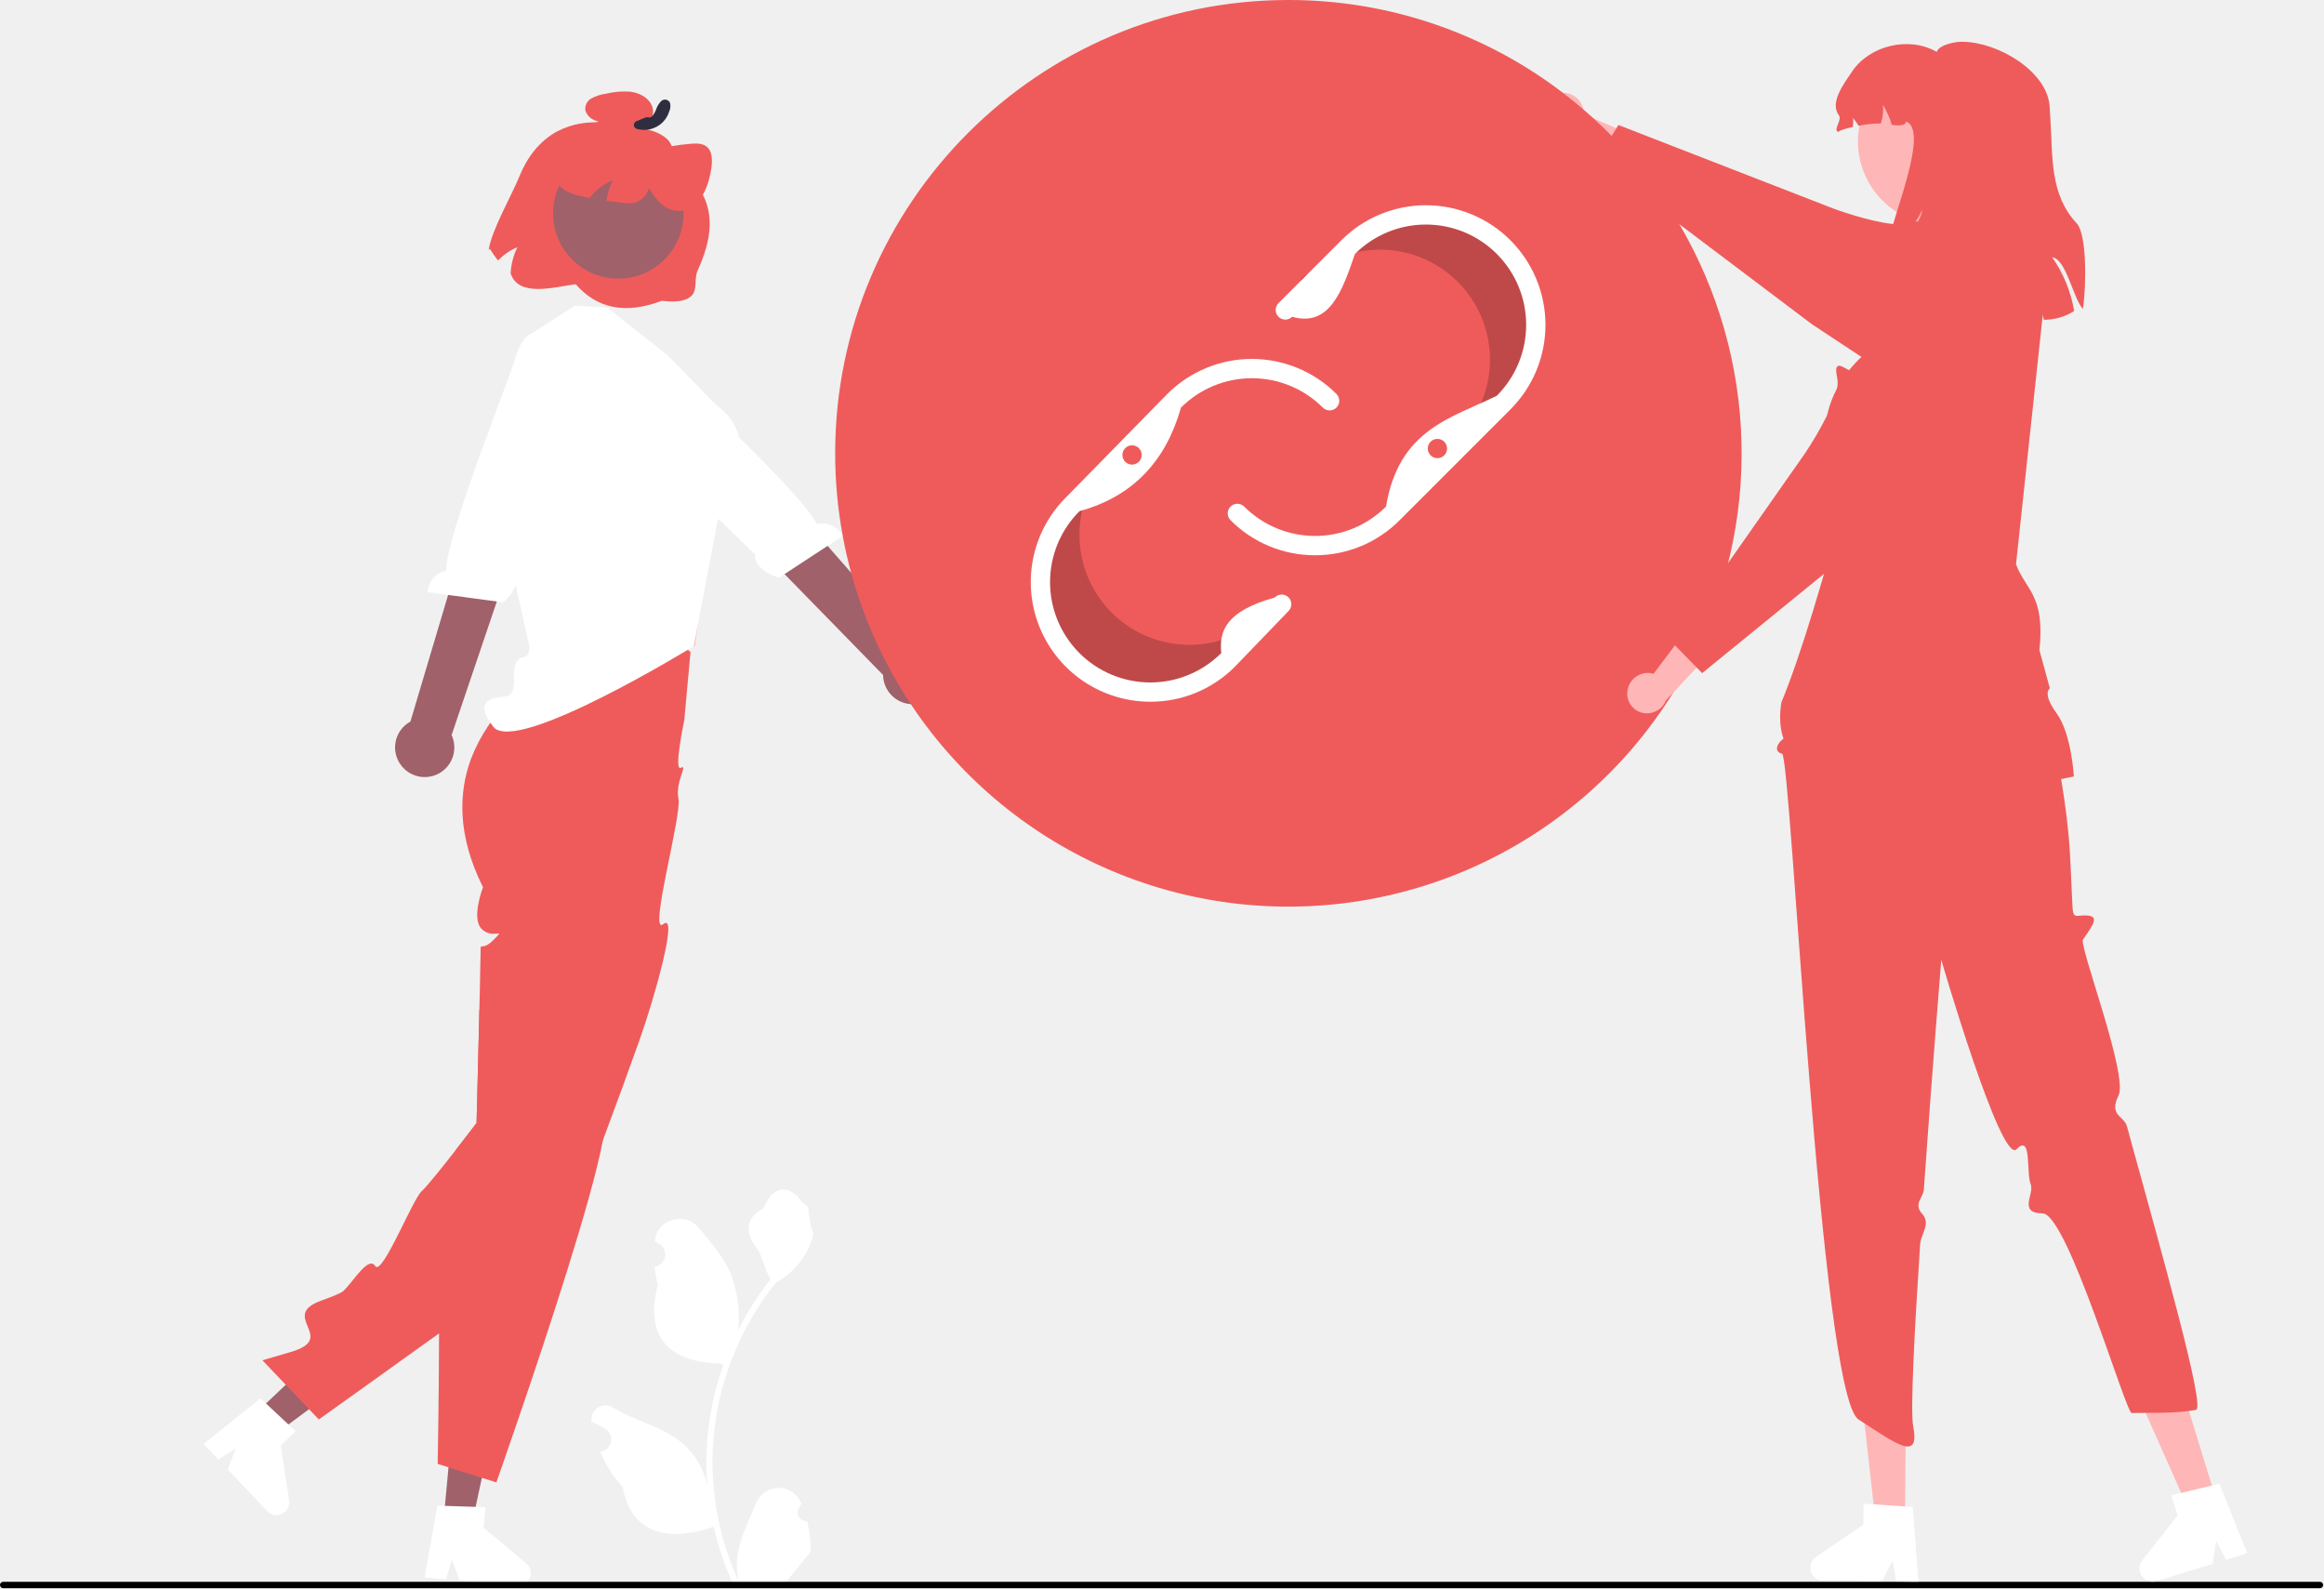
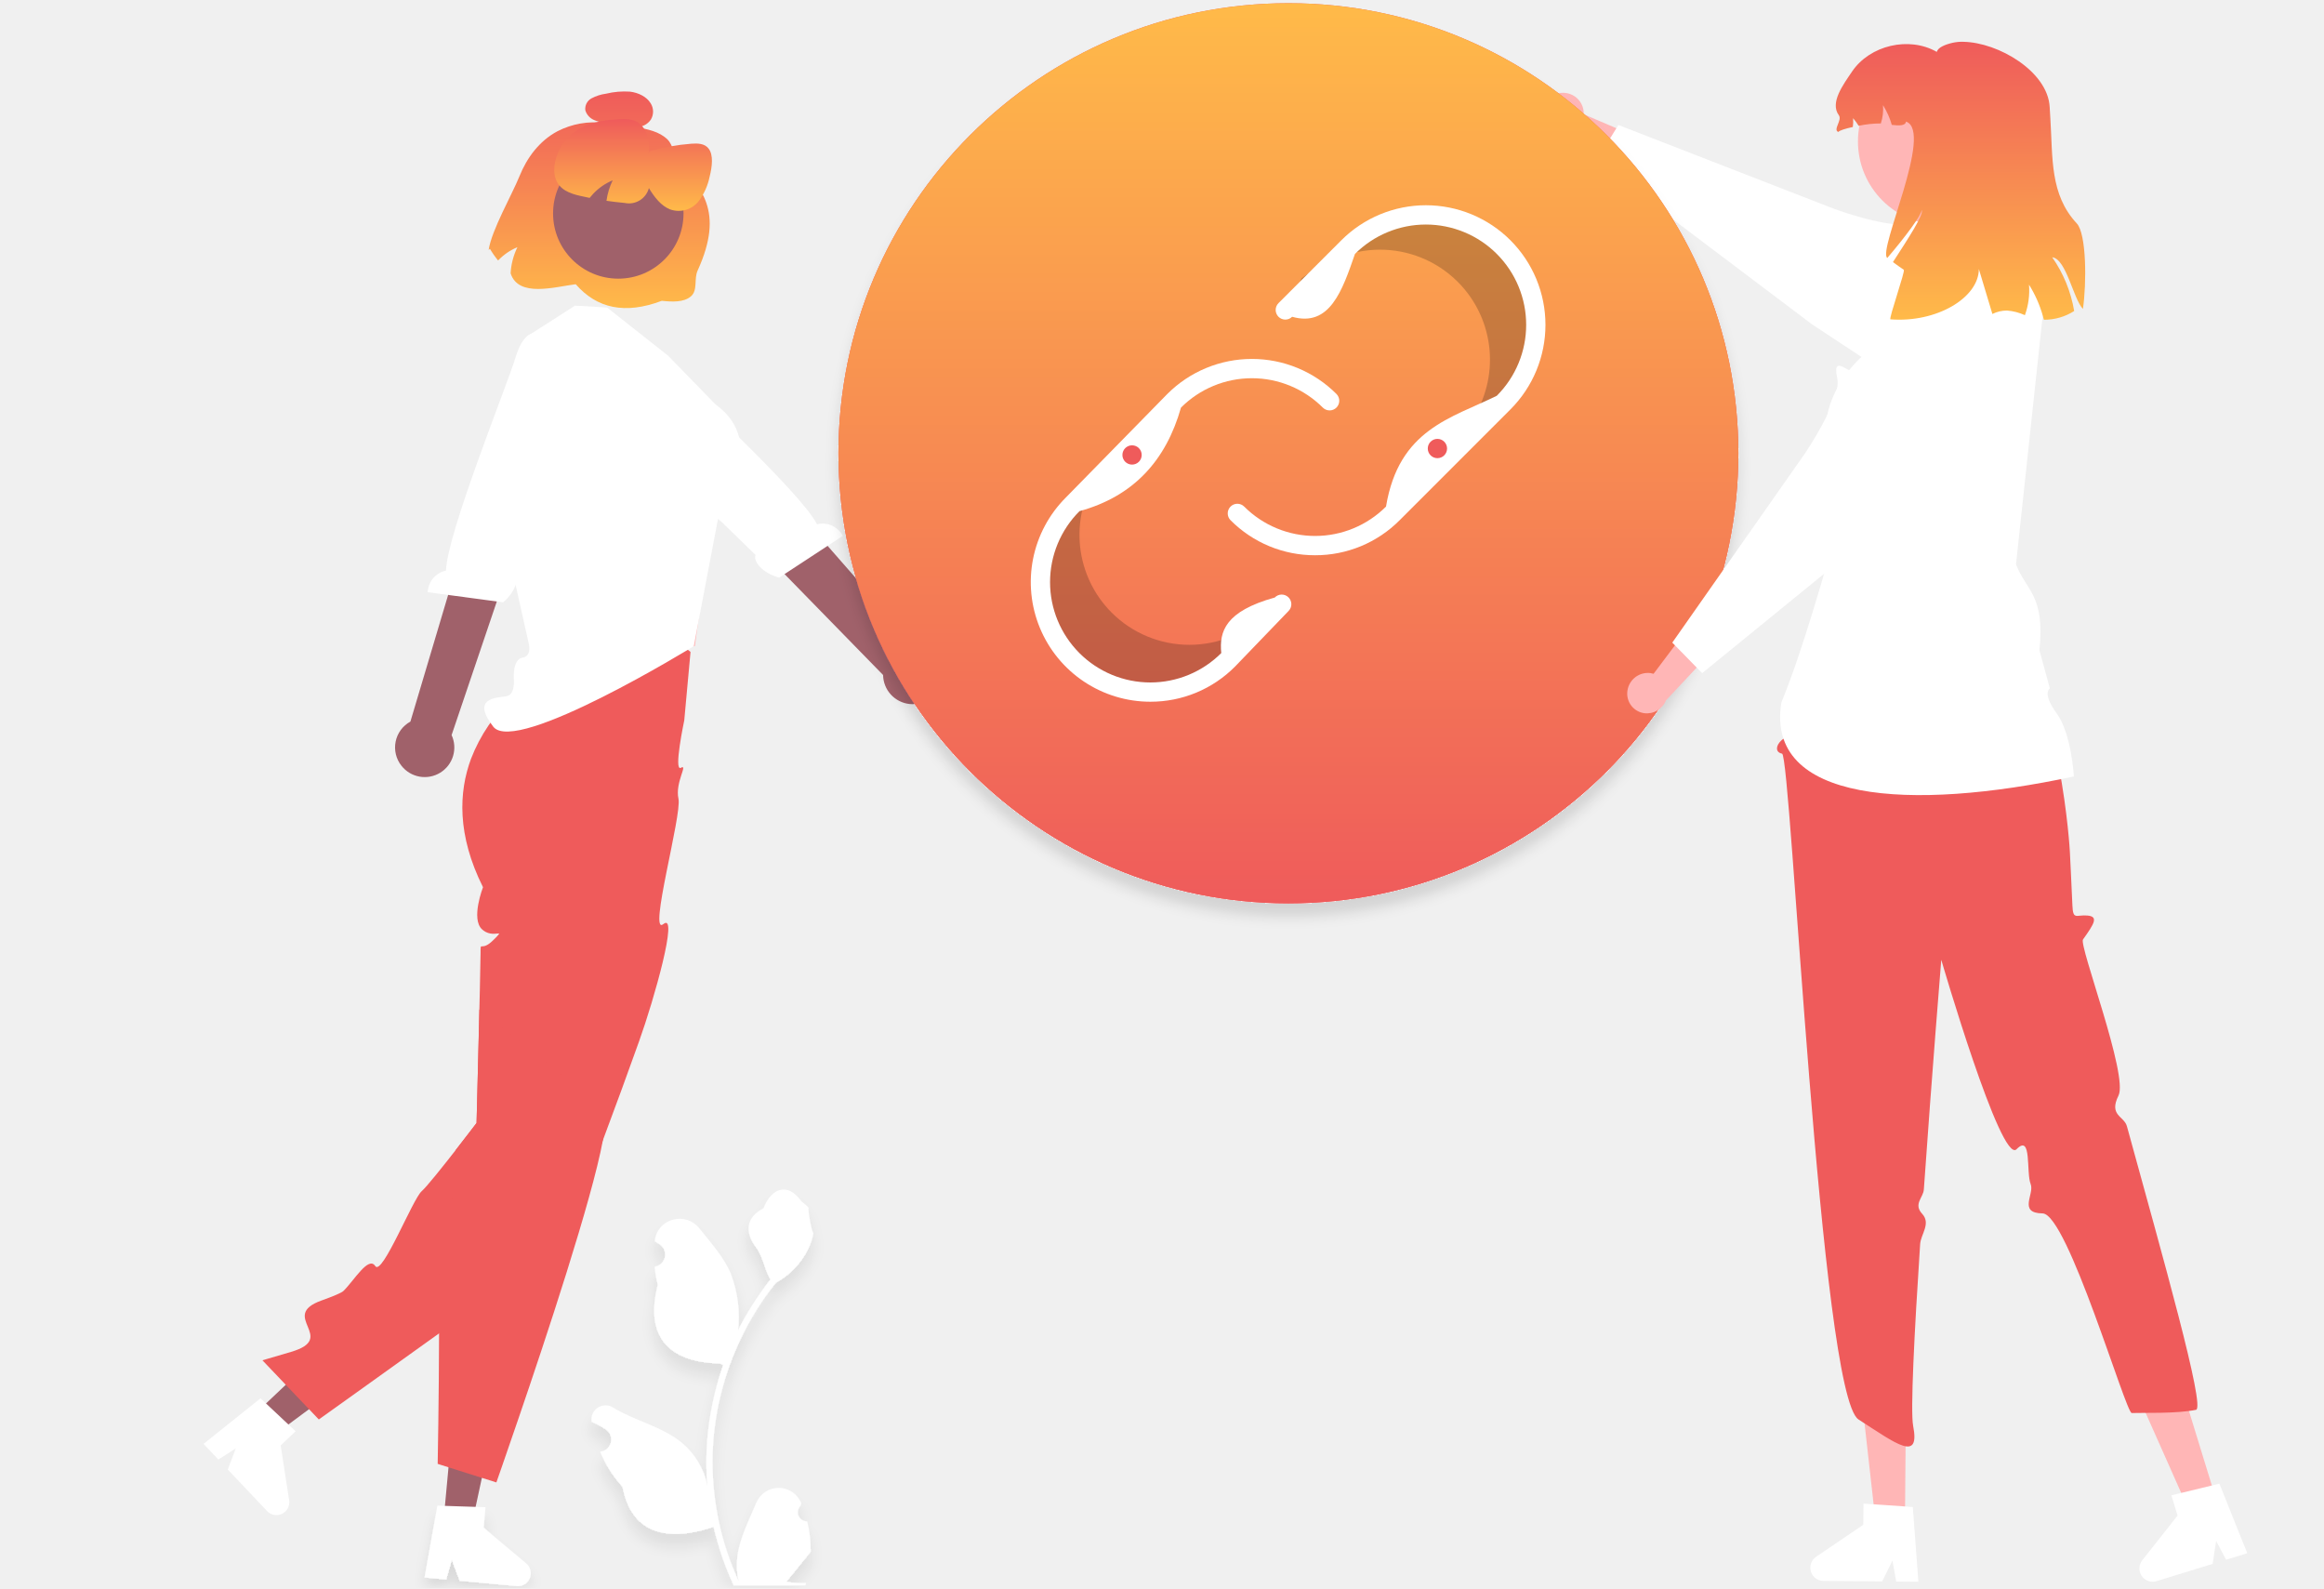
<svg xmlns="http://www.w3.org/2000/svg" width="723" height="494" viewBox="0 0 723 494" fill="none">
  <g clip-path="url(#clip0_5_2)">
-     <path d="M251.111 473.199C250.536 473.226 249.967 473.075 249.481 472.767C248.994 472.459 248.614 472.009 248.392 471.478C248.17 470.947 248.117 470.36 248.239 469.798C248.362 469.235 248.654 468.724 249.077 468.333L249.269 467.568C249.244 467.507 249.218 467.446 249.192 467.385C248.613 466.017 247.643 464.85 246.402 464.032C245.162 463.213 243.708 462.78 242.222 462.785C240.736 462.791 239.285 463.235 238.051 464.063C236.817 464.89 235.855 466.064 235.286 467.437C233.011 472.915 230.115 478.402 229.402 484.194C229.088 486.755 229.221 489.35 229.794 491.865C224.452 480.212 221.678 467.546 221.66 454.726C221.659 451.509 221.837 448.295 222.195 445.098C222.491 442.477 222.901 439.875 223.426 437.291C226.289 423.273 232.437 410.135 241.364 398.954C245.684 396.597 249.179 392.971 251.376 388.567C252.171 386.983 252.734 385.293 253.046 383.549C252.558 383.613 251.208 376.19 251.575 375.734C250.896 374.704 249.68 374.191 248.939 373.185C245.249 368.183 240.166 369.057 237.512 375.854C231.844 378.715 231.789 383.46 235.267 388.023C237.48 390.927 237.784 394.855 239.726 397.963C239.526 398.219 239.318 398.467 239.118 398.722C235.467 403.418 232.284 408.46 229.616 413.776C230.265 407.82 229.491 401.796 227.357 396.197C225.194 390.98 221.141 386.586 217.571 382.076C213.283 376.658 204.49 379.023 203.735 385.89C203.728 385.957 203.721 386.023 203.714 386.09C204.244 386.389 204.763 386.706 205.271 387.042C205.909 387.468 206.403 388.077 206.689 388.789C206.975 389.501 207.039 390.283 206.873 391.032C206.707 391.781 206.319 392.463 205.759 392.987C205.199 393.512 204.494 393.855 203.735 393.972L203.658 393.984C203.847 395.895 204.181 397.789 204.657 399.649C200.077 417.359 209.964 423.81 224.081 424.099C224.392 424.259 224.696 424.419 225.008 424.571C222.327 432.167 220.646 440.08 220.006 448.11C219.644 452.848 219.665 457.607 220.07 462.341L220.046 462.173C219.023 456.909 216.215 452.159 212.095 448.725C205.977 443.7 197.333 441.849 190.733 437.809C190.031 437.359 189.216 437.118 188.382 437.116C187.549 437.114 186.732 437.351 186.028 437.797C185.324 438.244 184.763 438.883 184.411 439.639C184.058 440.394 183.929 441.235 184.039 442.061C184.047 442.12 184.056 442.179 184.066 442.237C185.05 442.638 186.008 443.1 186.934 443.62C187.464 443.919 187.983 444.236 188.491 444.572C189.129 444.998 189.623 445.607 189.909 446.319C190.195 447.031 190.259 447.813 190.093 448.562C189.928 449.311 189.539 449.993 188.979 450.517C188.419 451.042 187.714 451.385 186.956 451.502L186.878 451.514C186.822 451.522 186.774 451.53 186.718 451.538C188.4 455.552 190.759 459.247 193.694 462.461C196.557 477.921 208.856 479.388 222.011 474.886H222.019C223.463 481.158 225.554 487.263 228.26 493.103H250.553C250.633 492.856 250.704 492.6 250.776 492.352C248.713 492.482 246.641 492.359 244.608 491.985C246.262 489.955 247.916 487.91 249.57 485.88C249.607 485.842 249.641 485.802 249.674 485.76C250.513 484.722 251.36 483.691 252.199 482.652L252.199 482.651C252.244 479.467 251.878 476.29 251.112 473.2L251.111 473.199Z" fill="white" />
+     <g filter="url(#filter0_d_5_2)">
+       <path d="M251.111 473.199C250.536 473.226 249.967 473.075 249.481 472.767C248.994 472.459 248.614 472.009 248.392 471.478C248.17 470.947 248.117 470.36 248.239 469.798C248.362 469.235 248.654 468.724 249.077 468.333L249.269 467.568C249.244 467.507 249.218 467.446 249.192 467.385C248.613 466.017 247.643 464.85 246.402 464.032C245.162 463.213 243.708 462.78 242.222 462.785C240.736 462.791 239.285 463.235 238.051 464.063C236.817 464.89 235.855 466.064 235.286 467.437C233.011 472.915 230.115 478.402 229.402 484.194C229.088 486.755 229.221 489.35 229.794 491.865C224.452 480.212 221.678 467.546 221.66 454.726C221.659 451.509 221.837 448.295 222.195 445.098C222.491 442.477 222.901 439.875 223.426 437.291C226.289 423.273 232.437 410.135 241.364 398.954C245.684 396.597 249.179 392.971 251.376 388.567C252.171 386.983 252.734 385.293 253.046 383.549C252.558 383.613 251.208 376.19 251.575 375.734C250.896 374.704 249.68 374.191 248.939 373.185C245.249 368.183 240.166 369.057 237.512 375.854C231.844 378.715 231.789 383.46 235.267 388.023C237.48 390.927 237.784 394.855 239.726 397.963C239.526 398.219 239.318 398.467 239.118 398.722C235.467 403.418 232.284 408.46 229.616 413.776C230.265 407.82 229.491 401.796 227.357 396.197C225.194 390.98 221.141 386.586 217.571 382.076C213.283 376.658 204.49 379.023 203.735 385.89C203.728 385.957 203.721 386.023 203.714 386.09C204.244 386.389 204.763 386.706 205.271 387.042C205.909 387.468 206.403 388.077 206.689 388.789C206.975 389.501 207.039 390.283 206.873 391.032C206.707 391.781 206.319 392.463 205.759 392.987C205.199 393.512 204.494 393.855 203.735 393.972L203.658 393.984C203.847 395.895 204.181 397.789 204.657 399.649C200.077 417.359 209.964 423.81 224.081 424.099C224.392 424.259 224.696 424.419 225.008 424.571C222.327 432.167 220.646 440.08 220.006 448.11C219.644 452.848 219.665 457.607 220.07 462.341L220.046 462.173C219.023 456.909 216.215 452.159 212.095 448.725C205.977 443.7 197.333 441.849 190.733 437.809C190.031 437.359 189.216 437.118 188.382 437.116C187.549 437.114 186.732 437.351 186.028 437.797C185.324 438.244 184.763 438.883 184.411 439.639C184.058 440.394 183.929 441.235 184.039 442.061C184.047 442.12 184.056 442.179 184.066 442.237C185.05 442.638 186.008 443.1 186.934 443.62C187.464 443.919 187.983 444.236 188.491 444.572C189.129 444.998 189.623 445.607 189.909 446.319C190.195 447.031 190.259 447.813 190.093 448.562C189.928 449.311 189.539 449.993 188.979 450.517C188.419 451.042 187.714 451.385 186.956 451.502L186.878 451.514C186.822 451.522 186.774 451.53 186.718 451.538C188.4 455.552 190.759 459.247 193.694 462.461C196.557 477.921 208.856 479.388 222.011 474.886H222.019C223.463 481.158 225.554 487.263 228.26 493.103H250.553C250.633 492.856 250.704 492.6 250.776 492.352C248.713 492.482 246.641 492.359 244.608 491.985C246.262 489.955 247.916 487.91 249.57 485.88C249.607 485.842 249.641 485.802 249.674 485.76C250.513 484.722 251.36 483.691 252.199 482.652L252.199 482.651C252.244 479.467 251.878 476.29 251.112 473.2L251.111 473.199Z" fill="white" />
+     </g>
    <path d="M79.642 439.481L85.793 445.982L114.354 424.822L105.276 415.227L79.642 439.481Z" fill="#A0616A" />
    <path d="M89.722 443.077L82.758 436.536L81.048 434.933L63.32 449.107L67.932 453.981L73.36 450.5L70.866 457.083L83.093 470.005C83.679 470.625 84.447 471.042 85.287 471.194C86.126 471.346 86.992 471.226 87.758 470.851C88.524 470.476 89.15 469.866 89.545 469.111C89.94 468.355 90.083 467.492 89.954 466.649L87.315 449.578L91.965 445.18L89.722 443.077Z" fill="white" />
    <path d="M214.824 202.78L212.874 224.07C212.874 224.07 209.47 240.11 211.827 238.81C214.184 237.51 209.958 243.361 211.071 248.435C212.184 253.51 201.564 291.35 206.374 287.43C211.184 283.51 203.594 310.59 198.794 323.95C197.324 328.08 195.814 332.26 194.294 336.41C193.994 337.25 193.694 338.08 193.384 338.92C191.414 344.32 189.444 349.64 187.554 354.66C187.284 355.36 187.024 356.06 186.764 356.75C186.754 356.77 186.754 356.79 186.744 356.79C180.524 373.16 175.194 386.04 173.064 388.17C171.954 389.28 154.344 402 136.594 414.74C117.964 428.11 99.184 441.51 99.184 441.51L81.644 423.11C81.644 423.11 82.064 422.99 82.854 422.75C84.314 422.33 87.014 421.54 90.554 420.49C105.314 416.14 86.564 409.37 99.964 404.53C103.744 403.17 106.264 402.11 106.834 401.55C110.164 398.3 114.634 390.55 116.744 393.8C118.854 397.05 128.424 372.9 131.184 370.51C132.664 369.22 137.494 363.19 141.634 357.89C145.194 353.33 148.254 349.3 148.254 349.3C148.254 349.3 148.314 347.14 148.404 343.7C148.534 338.61 148.724 330.7 148.924 322.78C148.914 322.77 148.914 322.77 148.924 322.77C148.994 319.79 149.064 316.809 149.134 313.979C149.184 311.79 149.234 309.68 149.284 307.729C149.414 301.89 149.504 297.47 149.504 296.37C149.504 292.76 149.504 295.57 152.354 293.39C152.78 293.055 153.184 292.695 153.564 292.31C154.173 291.761 154.735 291.162 155.244 290.52C155.454 290.07 154.144 290.68 152.444 290.34C151.523 290.155 150.672 289.719 149.984 289.08C146.404 285.86 150.264 275.96 150.264 275.96C142.124 259.68 142.714 246.33 146.524 236.04C149.373 228.655 153.895 222.032 159.734 216.69C161.956 214.572 164.378 212.673 166.964 211.02L167.214 209.67L169.964 194.78C171.427 193.976 172.948 193.285 174.514 192.71C179.399 190.957 184.64 190.435 189.774 191.19C194.877 191.928 199.817 193.528 204.384 195.92C208.118 197.796 211.621 200.098 214.824 202.78Z" fill="#EF5B5B" />
    <path d="M138.02 472.651L146.931 473.48L154.44 438.736L141.287 437.513L138.02 472.651Z" fill="#A0616A" />
-     <path d="M163.684 486.27L150.444 475.18L151.044 468.8L147.964 468.7L138.424 468.39H138.414L136.074 468.31L132.104 490.65L138.794 491.27L140.564 485.07L143.034 491.67L146.574 492L160.744 493.32C160.864 493.33 160.994 493.34 161.114 493.34C161.678 493.341 162.235 493.221 162.748 492.99C163.262 492.759 163.721 492.422 164.094 492C164.674 491.365 165.029 490.556 165.104 489.7C165.163 489.056 165.064 488.407 164.817 487.81C164.569 487.212 164.181 486.684 163.684 486.27Z" fill="white" />
+     <g filter="url(#filter1_d_5_2)">
+       <path d="M163.684 486.27L150.444 475.18L151.044 468.8L147.964 468.7L138.424 468.39H138.414L136.074 468.31L132.104 490.65L138.794 491.27L140.564 485.07L143.034 491.67L146.574 492L160.744 493.32C160.864 493.33 160.994 493.34 161.114 493.34C161.678 493.341 162.235 493.221 162.748 492.99C163.262 492.759 163.721 492.422 164.094 492C164.674 491.365 165.029 490.556 165.104 489.7C165.163 489.056 165.064 488.407 164.817 487.81C164.569 487.212 164.181 486.684 163.684 486.27Z" fill="white" />
+     </g>
    <path d="M187.554 354.66C184.164 373.11 169.814 416.37 161.134 441.69C157.184 453.26 154.424 461.09 154.424 461.09L149.924 459.67H149.914L142.304 457.27L139.534 456.39H139.524L136.164 455.32C136.164 455.32 136.554 434.66 136.594 414.74C136.624 406.39 136.584 398.16 136.424 391.64C136.244 384.53 135.934 379.44 135.424 378.43C133.314 374.289 136.844 373.85 140.574 372.81C144.314 371.76 141.394 370.18 139.944 366.82C138.964 364.58 140.894 361.59 142.264 359.89C142.642 359.411 143.046 358.954 143.474 358.519C143.474 358.519 142.814 358.289 141.634 357.89C145.194 353.33 148.254 349.3 148.254 349.3C148.254 349.3 148.314 347.14 148.404 343.7C148.534 338.61 148.724 330.7 148.924 322.78C148.914 322.769 148.914 322.769 148.924 322.769C148.994 319.789 149.064 316.809 149.134 313.979C154.854 318.37 160.414 322.67 165.454 326.65C165.46 326.655 165.465 326.661 165.469 326.668C165.472 326.675 165.474 326.682 165.474 326.69C177.584 336.26 186.674 343.94 187.954 346.38C188.534 347.479 188.334 350.42 187.554 354.66Z" fill="#EF5B5B" />
    <path d="M485.683 28.893C487.35 28.737 489.012 29.238 490.315 30.288C491.619 31.339 492.461 32.857 492.662 34.519C492.698 34.858 492.705 35.199 492.684 35.538L513.306 44.345L512.519 56.381L485.574 41.263C484.172 41.069 482.874 40.415 481.882 39.405C480.89 38.395 480.261 37.085 480.092 35.68C480.003 34.879 480.073 34.069 480.298 33.295C480.523 32.522 480.897 31.8 481.401 31.171C481.905 30.542 482.527 30.019 483.233 29.631C483.939 29.243 484.714 28.997 485.515 28.909C485.571 28.903 485.627 28.897 485.683 28.893Z" fill="#FFB6B6" />
-     <path d="M625.984 103.19C625.475 100.857 624.528 98.641 623.194 96.66C622.823 96.096 622.419 95.555 621.984 95.04C620.364 93.11 618.854 91.34 617.454 89.76C616.604 88.77 615.774 87.85 614.994 87C610.464 82.03 607.494 79.4 606.134 79.18C605.474 79.07 604.824 78.99 604.194 78.91C600.964 78.51 598.624 78.22 598.554 74.81C598.547 74.321 598.58 73.833 598.654 73.35C598.775 72.538 598.952 71.737 599.184 70.95C599.317 70.504 599.421 70.049 599.494 69.59C599.594 69 599.554 68.56 599.234 68.29C598.834 67.96 598.164 68.01 596.904 68.51C596.704 68.59 596.474 68.68 596.234 68.79C596.154 68.82 596.074 68.86 595.984 68.9C595.824 68.97 595.644 69.05 595.464 69.14C593.954 69.86 591.624 69.95 588.964 69.68C581.114 68.88 570.494 64.92 570.364 64.87L503.484 38.88L502.864 39.88L501.394 42.26L500.884 43.08L500.304 44.02L497.774 48.1L496.494 50.16L518.094 66.45L520.444 68.22L522.464 69.75L563.704 100.86L579.084 111.01L582.514 113.269L597.134 122.91C599.236 124.298 601.594 125.251 604.07 125.714C606.545 126.176 609.089 126.137 611.55 125.6C614.01 125.063 616.339 124.039 618.397 122.588C620.455 121.136 622.202 119.287 623.534 117.15C626.13 112.99 627.008 107.985 625.984 103.19Z" fill="#EF5B5B" />
-     <path d="M721.73 493.998H1C0.735 493.998 0.48 493.893 0.293 493.705C0.105 493.518 0 493.263 0 492.998C0 492.733 0.105 492.478 0.293 492.291C0.48 492.103 0.735 491.998 1 491.998H721.73C721.996 491.998 722.25 492.103 722.438 492.291C722.625 492.478 722.73 492.733 722.73 492.998C722.73 493.263 722.625 493.518 722.438 493.705C722.25 493.893 721.996 493.998 721.73 493.998Z" fill="black" />
+     <path d="M625.984 103.19C625.475 100.857 624.528 98.641 623.194 96.66C622.823 96.096 622.419 95.555 621.984 95.04C620.364 93.11 618.854 91.34 617.454 89.76C616.604 88.77 615.774 87.85 614.994 87C610.464 82.03 607.494 79.4 606.134 79.18C605.474 79.07 604.824 78.99 604.194 78.91C600.964 78.51 598.624 78.22 598.554 74.81C598.547 74.321 598.58 73.833 598.654 73.35C598.775 72.538 598.952 71.737 599.184 70.95C599.317 70.504 599.421 70.049 599.494 69.59C599.594 69 599.554 68.56 599.234 68.29C598.834 67.96 598.164 68.01 596.904 68.51C596.704 68.59 596.474 68.68 596.234 68.79C596.154 68.82 596.074 68.86 595.984 68.9C595.824 68.97 595.644 69.05 595.464 69.14C593.954 69.86 591.624 69.95 588.964 69.68C581.114 68.88 570.494 64.92 570.364 64.87L503.484 38.88L502.864 39.88L501.394 42.26L500.884 43.08L500.304 44.02L497.774 48.1L496.494 50.16L518.094 66.45L520.444 68.22L522.464 69.75L563.704 100.86L579.084 111.01L582.514 113.269L597.134 122.91C599.236 124.298 601.594 125.251 604.07 125.714C606.545 126.176 609.089 126.137 611.55 125.6C614.01 125.063 616.339 124.039 618.397 122.588C620.455 121.136 622.202 119.287 623.534 117.15C626.13 112.99 627.008 107.985 625.984 103.19Z" fill="white" />
    <path d="M164.915 166.791L166.789 184.173L165.687 206.965L216.172 200.968L220.915 166.791L214.871 166.851L164.915 166.791Z" fill="#FFB6B6" />
    <path d="M207.858 110.649L188.858 95.649L178.884 95.069L164.085 104.55L160.461 123.037L151.891 143.856L164.461 200.037C164.461 200.037 165.64 204.069 162.551 204.553C159.461 205.038 159.832 210.98 159.832 210.98C159.832 210.98 160.461 216.13 157.461 216.584C154.461 217.037 146.461 217.037 153.461 226.037C160.461 235.037 215.827 200.998 215.827 200.998L223.869 158.804C223.869 158.804 239.464 137.858 222.669 125.861L207.858 110.649Z" fill="white" />
    <path d="M124.914 238.208C124.077 237.163 123.479 235.948 123.162 234.647C122.846 233.346 122.818 231.992 123.082 230.679C123.345 229.367 123.893 228.128 124.687 227.05C125.481 225.972 126.502 225.081 127.677 224.441L151.577 144.236L166.52 151.759L140.494 228.635C141.439 230.681 141.601 233.003 140.949 235.16C140.297 237.318 138.876 239.161 136.956 240.341C135.036 241.521 132.749 241.956 130.53 241.563C128.31 241.169 126.312 239.976 124.914 238.208Z" fill="#A0616A" />
    <path d="M167.517 103.808C167.517 103.808 163.245 101.538 160.323 111.362C157.984 119.227 139.003 166.075 138.761 177.465C137.199 177.796 135.791 178.637 134.76 179.856C133.728 181.075 133.132 182.603 133.064 184.198L156.533 187.343C160.634 183.884 161.71 179.213 160.123 177.826L165.219 163.909L186.477 119.63L170.634 105.394L167.517 103.808Z" fill="white" />
    <path d="M292.918 211.844C293.221 210.54 293.235 209.186 292.958 207.876C292.681 206.566 292.12 205.333 291.315 204.264C290.509 203.194 289.48 202.314 288.298 201.686C287.115 201.057 285.81 200.695 284.473 200.626L229.649 138.013L218.02 151.89L274.731 209.95C274.763 212.204 275.621 214.368 277.142 216.031C278.663 217.694 280.741 218.742 282.983 218.976C285.225 219.209 287.475 218.612 289.306 217.298C291.137 215.984 292.422 214.043 292.918 211.844H292.918Z" fill="#A0616A" />
    <path d="M196.385 109.085C196.385 109.085 199.255 105.19 206.138 112.785C211.648 118.865 249.022 152.898 254.166 163.063C255.717 162.686 257.35 162.836 258.807 163.489C260.264 164.142 261.463 165.262 262.213 166.671L242.413 179.655C237.219 178.31 234.229 174.563 235.06 172.627L224.447 162.282L186.131 131.55L194.26 111.863L196.385 109.085Z" fill="white" />
    <path d="M400.827 280.998C478.147 280.998 540.827 218.318 540.827 140.998C540.827 63.678 478.147 0.998 400.827 0.998C323.507 0.998 260.827 63.678 260.827 140.998C260.827 218.318 323.507 280.998 400.827 280.998Z" fill="#EF5B5B" />
+     <g filter="url(#filter2_d_5_2)">
+       <path d="M400.827 280.998C478.147 280.998 540.827 218.318 540.827 140.998C540.827 63.678 478.147 0.998 400.827 0.998C323.507 0.998 260.827 63.678 260.827 140.998C260.827 218.318 323.507 280.998 400.827 280.998Z" fill="url(#paint0_linear_5_2)" />
+     </g>
    <path opacity="0.2" d="M394.205 190.548C387.791 196.961 379.093 200.564 370.022 200.564C360.952 200.564 352.254 196.961 345.84 190.548V190.547C340.329 185.034 336.866 177.803 336.026 170.053C335.185 162.303 337.017 154.498 341.219 147.931L333.695 155.607C327.281 162.02 323.678 170.719 323.678 179.789C323.678 188.859 327.281 197.558 333.695 203.971V203.971C340.108 210.385 348.807 213.988 357.877 213.988C366.947 213.988 375.646 210.385 382.059 203.971L398.733 186.659L398.986 185.583L394.205 190.548Z" fill="black" />
    <path opacity="0.2" d="M410.088 83.591C417.584 78.485 426.802 76.566 435.713 78.257C444.624 79.947 452.499 85.109 457.605 92.605V92.605C461.992 99.049 464.046 106.799 463.427 114.57C462.809 122.341 459.554 129.668 454.202 135.337L463.025 129.197C470.521 124.092 475.682 116.217 477.373 107.306C479.064 98.394 477.145 89.177 472.039 81.68V81.68C466.933 74.184 459.059 69.022 450.148 67.332C441.236 65.641 432.019 67.56 424.522 72.666L404.914 86.567L404.464 87.578L410.088 83.591Z" fill="black" />
    <path d="M357.877 218.266C350.52 218.267 343.328 216.085 337.21 211.997C331.093 207.91 326.325 202.1 323.51 195.303C320.694 188.506 319.957 181.026 321.393 173.81C322.828 166.595 326.371 159.966 331.574 154.764L363.142 122.556C366.595 119.098 370.696 116.353 375.21 114.48C379.725 112.607 384.564 111.642 389.451 111.64C394.339 111.638 399.179 112.599 403.695 114.469C408.211 116.338 412.314 119.079 415.77 122.535C416.332 123.098 416.648 123.861 416.648 124.657C416.648 125.452 416.332 126.215 415.77 126.778C415.207 127.34 414.444 127.656 413.649 127.656C412.853 127.656 412.09 127.34 411.528 126.778C405.677 120.927 397.741 117.64 389.467 117.64C381.192 117.64 373.257 120.927 367.406 126.778C362.769 143.124 352.751 154.34 335.837 158.985C332.935 161.88 330.632 165.319 329.06 169.104C327.487 172.89 326.676 176.948 326.673 181.047C326.669 185.146 327.474 189.205 329.04 192.993C330.606 196.781 332.903 200.224 335.8 203.124C338.697 206.024 342.137 208.324 345.924 209.894C349.71 211.464 353.769 212.272 357.868 212.272C361.967 212.273 366.026 211.466 369.813 209.897C373.6 208.328 377.041 206.028 379.938 203.129C379.255 196.423 381.214 190.119 396.572 185.856C396.845 185.571 397.172 185.343 397.533 185.184C397.894 185.026 398.284 184.94 398.678 184.932C399.073 184.924 399.465 184.994 399.832 185.138C400.2 185.282 400.535 185.497 400.82 185.771C401.104 186.045 401.331 186.372 401.489 186.734C401.646 187.095 401.731 187.485 401.738 187.879C401.745 188.274 401.674 188.666 401.529 189.033C401.384 189.4 401.168 189.735 400.893 190.018L384.22 207.331C380.772 210.807 376.667 213.563 372.145 215.44C367.623 217.317 362.773 218.278 357.877 218.266Z" fill="white" />
    <path d="M409.129 172.704C404.242 172.717 399.4 171.761 394.885 169.891C390.37 168.02 386.271 165.273 382.825 161.808C382.262 161.245 381.946 160.482 381.947 159.686C381.947 158.891 382.263 158.128 382.826 157.565C383.388 157.003 384.151 156.687 384.947 156.687C385.743 156.687 386.506 157.003 387.068 157.566C389.965 160.463 393.404 162.761 397.19 164.329C400.975 165.897 405.032 166.704 409.129 166.704C413.226 166.704 417.283 165.897 421.068 164.329C424.853 162.761 428.293 160.463 431.19 157.566C435.188 133.481 451.488 130.082 465.656 123.1C468.553 120.203 470.851 116.764 472.419 112.978C473.987 109.193 474.794 105.136 474.794 101.039C474.794 96.942 473.987 92.885 472.419 89.099C470.851 85.314 468.553 81.875 465.656 78.978C462.759 76.081 459.32 73.782 455.534 72.215C451.749 70.647 447.692 69.84 443.595 69.84C439.498 69.84 435.441 70.647 431.655 72.215C427.87 73.783 424.431 76.081 421.534 78.978C417.592 90.349 413.723 101.854 401.984 98.528C401.705 98.806 401.375 99.027 401.011 99.178C400.647 99.329 400.257 99.406 399.863 99.406C399.067 99.406 398.304 99.09 397.742 98.528C397.179 97.965 396.863 97.202 396.863 96.407C396.863 95.611 397.179 94.848 397.742 94.285L417.291 74.736C420.746 71.281 424.846 68.541 429.359 66.672C433.873 64.802 438.71 63.84 443.595 63.84C448.48 63.84 453.317 64.802 457.83 66.672C462.343 68.541 466.444 71.281 469.898 74.735C473.352 78.19 476.092 82.29 477.962 86.803C479.831 91.317 480.793 96.154 480.793 101.039C480.793 105.924 479.831 110.761 477.962 115.274C476.092 119.787 473.352 123.888 469.898 127.342L435.432 161.808C431.986 165.274 427.887 168.021 423.372 169.891C418.857 171.761 414.016 172.717 409.129 172.704Z" fill="white" />
-     <path d="M522.464 69.75C516.585 59.764 509.509 50.533 501.394 42.26C499.584 40.42 497.714 38.62 495.804 36.87C494.744 35.9 493.674 34.95 492.584 34.02C490.514 32.24 488.384 30.52 486.214 28.86C461.701 10.109 431.687 -0.035 400.824 -3.23874e-05C323.084 -3.23874e-05 259.824 63.25 259.824 141C259.821 149.573 260.6 158.128 262.154 166.56C262.156 166.607 262.163 166.654 262.174 166.7C262.884 170.57 263.764 174.39 264.784 178.14C272.01 204.608 286.801 228.394 307.346 246.58C327.89 264.766 353.295 276.562 380.444 280.523C407.594 284.484 435.31 280.437 460.194 268.878C485.077 257.319 506.048 238.751 520.534 215.45C522.484 212.31 524.317 209.089 526.034 205.79C536.984 184.66 542.4 161.1 541.776 137.31C541.152 113.52 534.508 90.276 522.464 69.75ZM400.824 280C382.569 280.006 364.491 276.415 347.624 269.432C330.757 262.449 315.431 252.21 302.522 239.302C289.614 226.393 279.375 211.067 272.392 194.2C265.409 177.333 261.818 159.255 261.824 141C261.824 64.35 324.184 2 400.824 2C419.371 2.01 437.728 5.734 454.813 12.95C471.898 20.167 487.366 30.731 500.304 44.02C503.679 47.464 506.863 51.09 509.844 54.88C512.796 58.589 515.549 62.451 518.094 66.45C528.703 83.115 535.635 101.851 538.428 121.407C541.222 140.964 539.812 160.891 534.294 179.86C533.064 184.1 531.624 188.25 530.004 192.32C528.374 196.4 526.564 200.4 524.564 204.28C512.868 227.037 495.138 246.139 473.313 259.494C451.489 272.849 426.411 279.943 400.824 280Z" fill="#EF5B5B" />
    <path d="M592.636 472.969L583.445 472.891L579.376 436.612L592.942 436.727L592.636 472.969Z" fill="#FFB6B6" />
    <path d="M595.074 468.73L592.674 468.57L582.884 467.9L579.734 467.69L579.674 474.26L564.994 484.22C564.269 484.712 563.721 485.424 563.429 486.25C563.136 487.077 563.116 487.975 563.371 488.813C563.626 489.652 564.142 490.388 564.844 490.912C565.546 491.437 566.398 491.723 567.274 491.73L585.544 491.88L588.744 485.4L589.914 491.92L596.814 491.979L595.074 468.73Z" fill="white" />
    <path d="M689.407 466.253L680.622 468.954L665.792 435.596L678.759 431.61L689.407 466.253Z" fill="#FFB6B6" />
    <path d="M690.454 461.479L688.114 462.05L678.585 464.36L675.514 465.11L677.444 471.4L666.454 485.32C665.977 485.927 665.68 486.655 665.597 487.423C665.515 488.19 665.65 488.965 665.986 489.66C666.323 490.354 666.849 490.94 667.502 491.35C668.156 491.76 668.912 491.978 669.684 491.979C670.091 491.979 670.495 491.918 670.884 491.8L688.354 486.43L689.444 479.28L692.534 485.14L699.125 483.11L690.454 461.479Z" fill="white" />
    <path d="M574.149 167.916L556.608 218.89L556.029 222.969C551.61 227.165 557.162 228.547 555.08 229.654C552.998 230.761 551.598 233.863 554.403 234.417C557.209 234.972 566.254 433.79 578.184 441.51C590.115 449.23 597.375 454.813 595.184 443.51C594.301 438.956 595.55 414.538 597.356 387.002C597.561 383.881 600.794 380.578 597.989 377.544C595.184 374.51 598.335 372.513 598.511 369.995C601.028 334.038 603.933 298.539 603.933 298.539C603.933 298.539 622.527 362.397 627.356 357.453C632.184 352.51 630.273 364.681 631.748 368.318C632.981 371.357 627.721 377.327 635.452 377.418C643.184 377.51 661.342 439.58 663.184 439.51C666.834 439.371 677.092 439.764 683.184 438.51C686.193 437.891 672.839 390.897 661.688 350.317C660.799 347.081 655.959 347.006 659.072 340.758C662.184 334.51 646.697 294.084 648.026 292.214C651.554 287.251 652.897 285.094 649.418 284.769C645.939 284.444 644.911 286.352 644.724 281.538C644.536 276.724 643.935 264.853 643.935 264.853C643.935 264.853 641.415 217.904 623.769 191.966L622.264 176.554L574.149 167.916Z" fill="#EF5B5B" />
-     <path d="M617.969 70.594L594.708 73.906L593.305 90.749L581.826 108.704C581.826 108.704 556.312 126.659 574.106 155.022C567.335 179.456 560.602 202.888 554.184 218.51C549.184 249.51 593.977 252.481 645.184 241.51C645.184 241.51 644.478 228.255 639.831 221.882C635.184 215.51 637.714 214.118 637.714 214.118L634.467 202.213C636.304 185.005 630.1 183.46 627.184 175.51L636.037 93.015L617.969 70.594Z" fill="#EF5B5B" />
+     <path d="M617.969 70.594L594.708 73.906L593.305 90.749L581.826 108.704C581.826 108.704 556.312 126.659 574.106 155.022C567.335 179.456 560.602 202.888 554.184 218.51C549.184 249.51 593.977 252.481 645.184 241.51C645.184 241.51 644.478 228.255 639.831 221.882C635.184 215.51 637.714 214.118 637.714 214.118L634.467 202.213C636.304 185.005 630.1 183.46 627.184 175.51L636.037 93.015L617.969 70.594Z" fill="white" />
    <path d="M506.305 214.786C506.551 213.13 507.434 211.635 508.766 210.62C510.097 209.605 511.773 209.15 513.435 209.351C513.772 209.397 514.105 209.471 514.43 209.572L527.904 191.648L539.404 195.285L518.292 217.843C517.768 219.159 516.824 220.263 515.606 220.985C514.389 221.707 512.966 222.006 511.561 221.835C510.762 221.73 509.992 221.468 509.295 221.065C508.597 220.662 507.986 220.126 507.495 219.487C507.005 218.848 506.645 218.119 506.437 217.341C506.229 216.562 506.175 215.751 506.281 214.952C506.288 214.897 506.296 214.841 506.305 214.786Z" fill="#FFB6B6" />
-     <path d="M625.984 103.19C625.654 102.78 625.294 102.38 624.914 101.99C622.273 99.268 618.871 97.406 615.154 96.65C611.438 95.894 607.579 96.277 604.084 97.75C603.744 97.89 603.404 98.05 603.074 98.21C591.124 104.08 584.674 107.99 583.894 109.82C583.624 110.44 583.394 111.05 583.164 111.64C582.944 112.22 582.734 112.77 582.514 113.27C581.594 115.41 580.534 116.74 577.834 116.14C576.939 115.921 576.075 115.588 575.264 115.15C574.894 114.97 574.554 114.78 574.234 114.6C573.074 113.96 572.234 113.5 571.664 113.92C571.114 114.33 571.094 115.37 571.594 117.78C571.76 118.786 571.732 119.814 571.514 120.81C570.853 123.715 569.818 126.521 568.434 129.16C566.361 133.296 564.03 137.297 561.454 141.14L537.664 175.06L536.054 177.35L534.294 179.86L520.254 199.88L521.084 200.73L524.564 204.28L525.334 205.07L526.034 205.79L527.844 207.64L529.544 209.37L567.474 178.47L571.704 175.02L579.284 168.84L594.814 156.19L624.204 128.99C626.059 127.287 627.551 125.226 628.591 122.932C629.631 120.638 630.196 118.158 630.254 115.64C630.254 115.47 630.264 115.31 630.264 115.14C630.275 110.779 628.761 106.552 625.984 103.19Z" fill="#EF5B5B" />
+     <path d="M625.984 103.19C625.654 102.78 625.294 102.38 624.914 101.99C622.273 99.268 618.871 97.406 615.154 96.65C611.438 95.894 607.579 96.277 604.084 97.75C603.744 97.89 603.404 98.05 603.074 98.21C591.124 104.08 584.674 107.99 583.894 109.82C583.624 110.44 583.394 111.05 583.164 111.64C582.944 112.22 582.734 112.77 582.514 113.27C581.594 115.41 580.534 116.74 577.834 116.14C576.939 115.921 576.075 115.588 575.264 115.15C574.894 114.97 574.554 114.78 574.234 114.6C573.074 113.96 572.234 113.5 571.664 113.92C571.114 114.33 571.094 115.37 571.594 117.78C571.76 118.786 571.732 119.814 571.514 120.81C570.853 123.715 569.818 126.521 568.434 129.16C566.361 133.296 564.03 137.297 561.454 141.14L537.664 175.06L536.054 177.35L534.294 179.86L520.254 199.88L521.084 200.73L524.564 204.28L525.334 205.07L526.034 205.79L527.844 207.64L529.544 209.37L567.474 178.47L571.704 175.02L579.284 168.84L594.814 156.19L624.204 128.99C626.059 127.287 627.551 125.226 628.591 122.932C629.631 120.638 630.196 118.158 630.254 115.64C630.254 115.47 630.264 115.31 630.264 115.14C630.275 110.779 628.761 106.552 625.984 103.19Z" fill="white" />
    <path d="M604.004 69.981C618.359 69.981 629.996 58.344 629.996 43.989C629.996 29.634 618.359 17.997 604.004 17.997C589.65 17.997 578.013 29.634 578.013 43.989C578.013 58.344 589.65 69.981 604.004 69.981Z" fill="#FFB6B6" />
-     <path d="M638.449 80.03C641.938 85.023 644.271 90.729 645.28 96.735C642.469 98.534 639.197 99.478 635.859 99.455C635.746 99.018 635.633 98.581 635.503 98.144C634.536 94.759 633.098 91.528 631.23 88.545C631.486 91.762 631.05 94.996 629.951 98.03C628.188 97.229 626.298 96.741 624.367 96.59C622.793 96.59 621.242 96.955 619.834 97.658C618.199 92.235 616.694 87.25 615.626 83.672C615.593 92.64 602.449 100.458 588.108 99.325C587.59 99.002 592.786 84.255 592.284 83.915C591.135 83.154 590.018 82.329 588.901 81.52C593.595 74.268 598.694 66.498 597.82 65.333C597.885 66.773 592.737 73.701 587.137 80.241C584.029 77.959 601.689 40.825 592.964 37.815C592.818 39.126 590.892 39.126 588.545 38.851C587.926 36.687 587.005 34.622 585.809 32.716C585.965 34.636 585.734 36.568 585.129 38.397C582.812 38.398 580.5 38.642 578.234 39.126C577.709 38.301 577.131 37.511 576.502 36.763C576.564 37.675 576.537 38.591 576.421 39.498C574.106 40 572.196 40.583 571.921 41.052C570.108 40.388 573.2 37.394 572.067 35.84C569.185 31.955 573.459 26.29 576.162 22.275C581.714 14.052 593.903 11.203 602.53 16.14C602.919 14.797 604.91 13.906 607.468 13.307C608.551 13.069 609.66 12.965 610.77 13C621.777 13.194 637.057 22.275 637.656 33.266C637.705 34.367 637.786 35.565 637.867 36.843C638.644 49.146 637.689 60.493 646.09 69.493C649.133 72.746 649.165 88.156 648 96.088C644.973 92.899 642.82 80.5 638.449 80.03Z" fill="#EF5B5B" />
+     <path d="M638.449 80.03C641.938 85.023 644.271 90.729 645.28 96.735C642.469 98.534 639.197 99.478 635.859 99.455C635.746 99.018 635.633 98.581 635.503 98.144C634.536 94.759 633.098 91.528 631.23 88.545C631.486 91.762 631.05 94.996 629.951 98.03C628.188 97.229 626.298 96.741 624.367 96.59C622.793 96.59 621.242 96.955 619.834 97.658C618.199 92.235 616.694 87.25 615.626 83.672C615.593 92.64 602.449 100.458 588.108 99.325C587.59 99.002 592.786 84.255 592.284 83.915C591.135 83.154 590.018 82.329 588.901 81.52C593.595 74.268 598.694 66.498 597.82 65.333C597.885 66.773 592.737 73.701 587.137 80.241C584.029 77.959 601.689 40.825 592.964 37.815C592.818 39.126 590.892 39.126 588.545 38.851C587.926 36.687 587.005 34.622 585.809 32.716C585.965 34.636 585.734 36.568 585.129 38.397C582.812 38.398 580.5 38.642 578.234 39.126C577.709 38.301 577.131 37.511 576.502 36.763C576.564 37.675 576.537 38.591 576.421 39.498C574.106 40 572.196 40.583 571.921 41.052C570.108 40.388 573.2 37.394 572.067 35.84C569.185 31.955 573.459 26.29 576.162 22.275C581.714 14.052 593.903 11.203 602.53 16.14C602.919 14.797 604.91 13.906 607.468 13.307C608.551 13.069 609.66 12.965 610.77 13C621.777 13.194 637.057 22.275 637.656 33.266C637.705 34.367 637.786 35.565 637.867 36.843C638.644 49.146 637.689 60.493 646.09 69.493C649.133 72.746 649.165 88.156 648 96.088C644.973 92.899 642.82 80.5 638.449 80.03Z" fill="url(#paint1_linear_5_2)" />
    <path d="M352.184 144.51C353.841 144.51 355.184 143.167 355.184 141.51C355.184 139.853 353.841 138.51 352.184 138.51C350.527 138.51 349.184 139.853 349.184 141.51C349.184 143.167 350.527 144.51 352.184 144.51Z" fill="#EF5B5B" />
    <path d="M447.184 142.51C448.841 142.51 450.184 141.167 450.184 139.51C450.184 137.853 448.841 136.51 447.184 136.51C445.527 136.51 444.184 137.853 444.184 139.51C444.184 141.167 445.527 142.51 447.184 142.51Z" fill="#EF5B5B" />
-     <path d="M161.614 54.797C159.331 60.483 152.89 71.665 152.018 77.765L152.41 77.379C153.16 78.658 154.011 79.875 154.956 81.018C156.65 79.239 158.695 77.832 160.963 76.888C159.725 79.428 159.007 82.19 158.854 85.012C161.284 92.632 172.522 89.239 179.106 88.407C185.681 95.927 194.428 97.89 205.883 93.566C209.086 93.896 212.673 94.096 214.918 92.203C217.163 90.31 215.826 86.804 217.034 84.153C225.637 65.266 217.697 58.452 210.951 49.888C209.467 48.003 209.473 45.191 207.667 43.392C205.16 40.9 201.318 40.133 197.776 39.519C198.696 39.568 199.613 39.378 200.439 38.97C201.265 38.561 201.972 37.947 202.491 37.186C202.947 36.419 203.182 35.541 203.171 34.65C203.16 33.758 202.902 32.886 202.427 32.132C201.16 30.031 198.528 28.81 195.988 28.505C193.486 28.335 190.973 28.551 188.537 29.145C186.958 29.353 185.43 29.841 184.024 30.588C183.361 30.942 182.821 31.49 182.478 32.159C182.134 32.827 182.003 33.585 182.102 34.331C182.313 35.019 182.678 35.651 183.167 36.178C183.657 36.706 184.26 37.117 184.93 37.38C185.953 37.812 187.028 38.106 188.128 38.255C183.075 37.599 177.943 38.498 173.413 40.831C167.736 43.859 163.905 49.114 161.614 54.797Z" fill="#EF5B5B" />
+     <path d="M161.614 54.797C159.331 60.483 152.89 71.665 152.018 77.765L152.41 77.379C153.16 78.658 154.011 79.875 154.956 81.018C156.65 79.239 158.695 77.832 160.963 76.888C159.725 79.428 159.007 82.19 158.854 85.012C161.284 92.632 172.522 89.239 179.106 88.407C185.681 95.927 194.428 97.89 205.883 93.566C209.086 93.896 212.673 94.096 214.918 92.203C217.163 90.31 215.826 86.804 217.034 84.153C225.637 65.266 217.697 58.452 210.951 49.888C209.467 48.003 209.473 45.191 207.667 43.392C205.16 40.9 201.318 40.133 197.776 39.519C198.696 39.568 199.613 39.378 200.439 38.97C201.265 38.561 201.972 37.947 202.491 37.186C202.947 36.419 203.182 35.541 203.171 34.65C203.16 33.758 202.902 32.886 202.427 32.132C201.16 30.031 198.528 28.81 195.988 28.505C193.486 28.335 190.973 28.551 188.537 29.145C186.958 29.353 185.43 29.841 184.024 30.588C183.361 30.942 182.821 31.49 182.478 32.159C182.134 32.827 182.003 33.585 182.102 34.331C182.313 35.019 182.678 35.651 183.167 36.178C183.657 36.706 184.26 37.117 184.93 37.38C185.953 37.812 187.028 38.106 188.128 38.255C183.075 37.599 177.943 38.498 173.413 40.831C167.736 43.859 163.905 49.114 161.614 54.797Z" fill="url(#paint2_linear_5_2)" />
    <path d="M192.354 86.675C203.561 86.675 212.646 77.59 212.646 66.382C212.646 55.175 203.561 46.09 192.354 46.09C181.146 46.09 172.061 55.175 172.061 66.382C172.061 77.59 181.146 86.675 192.354 86.675Z" fill="#A0616A" />
-     <path d="M172.827 55.502C174.003 59.058 177.366 60.203 180.474 60.918C181.453 61.147 182.439 61.359 183.434 61.549C183.802 61.09 184.192 60.64 184.6 60.215C186.294 58.436 188.339 57.029 190.607 56.085C189.626 58.091 188.975 60.242 188.677 62.456C190.555 62.728 192.445 62.951 194.344 63.124C195.951 63.466 197.629 63.178 199.029 62.319C200.43 61.459 201.447 60.095 201.87 58.507C203.599 61.335 205.644 63.998 208.44 65.121C210.039 65.696 211.78 65.743 213.408 65.256C215.035 64.769 216.464 63.773 217.485 62.415C219.097 60.199 220.215 57.663 220.763 54.978C221.557 51.83 221.998 48.202 220.44 46.204C219.191 44.587 217.038 44.558 215.052 44.702C210.667 45.038 206.328 45.824 202.104 47.049L201.747 47.853C202.473 43.492 200.898 39.296 197.985 37.804C196.02 36.806 193.656 36.974 191.359 37.176C188.408 37.308 185.493 37.871 182.706 38.849C179.509 40.079 176.77 42.267 174.864 45.113C172.825 48.209 171.812 52.431 172.827 55.502Z" fill="#EF5B5B" />
-     <path d="M201.756 36.535C201.556 36.476 202.074 36.552 201.895 36.557C201.984 36.552 202.073 36.539 202.16 36.52C202.175 36.517 202.377 36.452 202.243 36.5C202.544 36.409 202.813 36.234 203.017 35.994C203.494 35.405 203.867 34.739 204.123 34.026C204.446 33.082 204.964 32.218 205.644 31.489C205.837 31.296 206.073 31.15 206.333 31.064C206.593 30.979 206.869 30.956 207.14 30.997C207.41 31.038 207.667 31.143 207.89 31.302C208.112 31.461 208.294 31.671 208.42 31.913C208.677 32.849 208.589 33.846 208.173 34.723C207.882 35.615 207.449 36.455 206.891 37.209C205.955 38.442 204.681 39.377 203.224 39.899C201.537 40.512 199.698 40.564 197.979 40.049C197.752 39.955 197.557 39.796 197.418 39.593C197.279 39.391 197.203 39.151 197.197 38.906C197.192 38.66 197.258 38.418 197.388 38.209C197.518 38 197.705 37.834 197.928 37.73L200.795 36.556C200.946 36.49 201.109 36.454 201.274 36.45C201.438 36.446 201.602 36.475 201.756 36.535C201.91 36.595 202.05 36.684 202.169 36.798C202.288 36.912 202.384 37.049 202.45 37.2C202.517 37.35 202.553 37.513 202.556 37.678C202.56 37.843 202.531 38.007 202.471 38.16C202.411 38.314 202.322 38.454 202.208 38.574C202.094 38.693 201.957 38.788 201.807 38.854L198.94 40.028L198.889 37.709C199.247 37.812 199.615 37.875 199.986 37.896C200.383 37.936 200.783 37.919 201.175 37.846C201.55 37.797 201.919 37.707 202.275 37.578C202.503 37.495 202.726 37.4 202.945 37.294C203.024 37.256 203.103 37.216 203.18 37.174C203.175 37.177 203.508 36.983 203.362 37.074C203.733 36.837 204.081 36.566 204.401 36.265C204.514 36.158 204.619 36.042 204.713 35.918C204.876 35.717 205.028 35.507 205.167 35.289C205.449 34.827 205.673 34.331 205.832 33.813C205.905 33.596 205.967 33.374 206.017 33.15C206.031 33.028 206.053 32.906 206.083 32.786C206.19 32.5 206.063 32.953 206.186 33.076L206.714 33.466C206.813 33.495 206.918 33.502 207.02 33.486C207.122 33.469 207.22 33.43 207.305 33.371C207.367 33.283 207.354 33.298 207.264 33.415C207.159 33.553 207.063 33.698 206.977 33.848C206.787 34.202 206.616 34.565 206.463 34.936C206.148 35.725 205.749 36.478 205.274 37.182C204.808 37.895 204.129 38.442 203.334 38.746C202.539 39.05 201.668 39.095 200.846 38.875C200.537 38.753 200.289 38.513 200.155 38.209C200.022 37.905 200.013 37.561 200.131 37.25C200.257 36.944 200.496 36.699 200.799 36.566C201.102 36.432 201.445 36.421 201.756 36.535Z" fill="#2F2E41" />
+     <path d="M172.827 55.502C174.003 59.058 177.366 60.203 180.474 60.918C181.453 61.147 182.439 61.359 183.434 61.549C183.802 61.09 184.192 60.64 184.6 60.215C186.294 58.436 188.339 57.029 190.607 56.085C189.626 58.091 188.975 60.242 188.677 62.456C190.555 62.728 192.445 62.951 194.344 63.124C195.951 63.466 197.629 63.178 199.029 62.319C200.43 61.459 201.447 60.095 201.87 58.507C203.599 61.335 205.644 63.998 208.44 65.121C210.039 65.696 211.78 65.743 213.408 65.256C215.035 64.769 216.464 63.773 217.485 62.415C219.097 60.199 220.215 57.663 220.763 54.978C221.557 51.83 221.998 48.202 220.44 46.204C219.191 44.587 217.038 44.558 215.052 44.702C210.667 45.038 206.328 45.824 202.104 47.049L201.747 47.853C202.473 43.492 200.898 39.296 197.985 37.804C196.02 36.806 193.656 36.974 191.359 37.176C188.408 37.308 185.493 37.871 182.706 38.849C179.509 40.079 176.77 42.267 174.864 45.113C172.825 48.209 171.812 52.431 172.827 55.502Z" fill="url(#paint3_linear_5_2)" />
  </g>
  <defs>
+     <filter id="filter0_d_5_2" x="180.001" y="369.995" width="77.045" height="131.108" filterUnits="userSpaceOnUse" color-interpolation-filters="sRGB">
+       <feFlood flood-opacity="0" result="BackgroundImageFix" />
+       <feColorMatrix in="SourceAlpha" type="matrix" values="0 0 0 0 0 0 0 0 0 0 0 0 0 0 0 0 0 0 127 0" result="hardAlpha" />
+       <feOffset dy="4" />
+       <feGaussianBlur stdDeviation="2" />
+       <feComposite in2="hardAlpha" operator="out" />
+       <feColorMatrix type="matrix" values="0 0 0 0 0 0 0 0 0 0 0 0 0 0 0 0 0 0 0.07 0" />
+       <feBlend mode="normal" in2="BackgroundImageFix" result="effect1_dropShadow_5_2" />
+       <feBlend mode="normal" in="SourceGraphic" in2="effect1_dropShadow_5_2" result="shape" />
+     </filter>
+     <filter id="filter1_d_5_2" x="128.104" y="468.31" width="41.016" height="33.03" filterUnits="userSpaceOnUse" color-interpolation-filters="sRGB">
+       <feFlood flood-opacity="0" result="BackgroundImageFix" />
+       <feColorMatrix in="SourceAlpha" type="matrix" values="0 0 0 0 0 0 0 0 0 0 0 0 0 0 0 0 0 0 127 0" result="hardAlpha" />
+       <feOffset dy="4" />
+       <feGaussianBlur stdDeviation="2" />
+       <feComposite in2="hardAlpha" operator="out" />
+       <feColorMatrix type="matrix" values="0 0 0 0 0 0 0 0 0 0 0 0 0 0 0 0 0 0 0.09 0" />
+       <feBlend mode="normal" in2="BackgroundImageFix" result="effect1_dropShadow_5_2" />
+       <feBlend mode="normal" in="SourceGraphic" in2="effect1_dropShadow_5_2" result="shape" />
+     </filter>
+     <filter id="filter2_d_5_2" x="256.827" y="0.998" width="288" height="288" filterUnits="userSpaceOnUse" color-interpolation-filters="sRGB">
+       <feFlood flood-opacity="0" result="BackgroundImageFix" />
+       <feColorMatrix in="SourceAlpha" type="matrix" values="0 0 0 0 0 0 0 0 0 0 0 0 0 0 0 0 0 0 127 0" result="hardAlpha" />
+       <feOffset dy="4" />
+       <feGaussianBlur stdDeviation="2" />
+       <feComposite in2="hardAlpha" operator="out" />
+       <feColorMatrix type="matrix" values="0 0 0 0 0 0 0 0 0 0 0 0 0 0 0 0 0 0 0.12 0" />
+       <feBlend mode="normal" in2="BackgroundImageFix" result="effect1_dropShadow_5_2" />
+       <feBlend mode="normal" in="SourceGraphic" in2="effect1_dropShadow_5_2" result="shape" />
+     </filter>
+     <linearGradient id="paint0_linear_5_2" x1="400.827" y1="0.998" x2="400.827" y2="280.998" gradientUnits="userSpaceOnUse">
+       <stop stop-color="#FFBA49" />
+       <stop offset="1" stop-color="#EF5B5B" />
+     </linearGradient>
+     <linearGradient id="paint1_linear_5_2" x1="609.909" y1="12.993" x2="609.909" y2="99.455" gradientUnits="userSpaceOnUse">
+       <stop stop-color="#EF5B5B" />
+       <stop offset="1" stop-color="#FFBA49" />
+     </linearGradient>
+     <linearGradient id="paint2_linear_5_2" x1="186.406" y1="28.449" x2="186.406" y2="95.827" gradientUnits="userSpaceOnUse">
+       <stop stop-color="#EF5B5B" />
+       <stop offset="1" stop-color="#FFBA49" />
+     </linearGradient>
+     <linearGradient id="paint3_linear_5_2" x1="196.956" y1="37.022" x2="196.956" y2="65.59" gradientUnits="userSpaceOnUse">
+       <stop stop-color="#EF5B5B" />
+       <stop offset="1" stop-color="#FFBA49" />
+     </linearGradient>
    <clipPath id="clip0_5_2">
      <rect width="722.73" height="493.998" fill="white" />
    </clipPath>
  </defs>
</svg>
